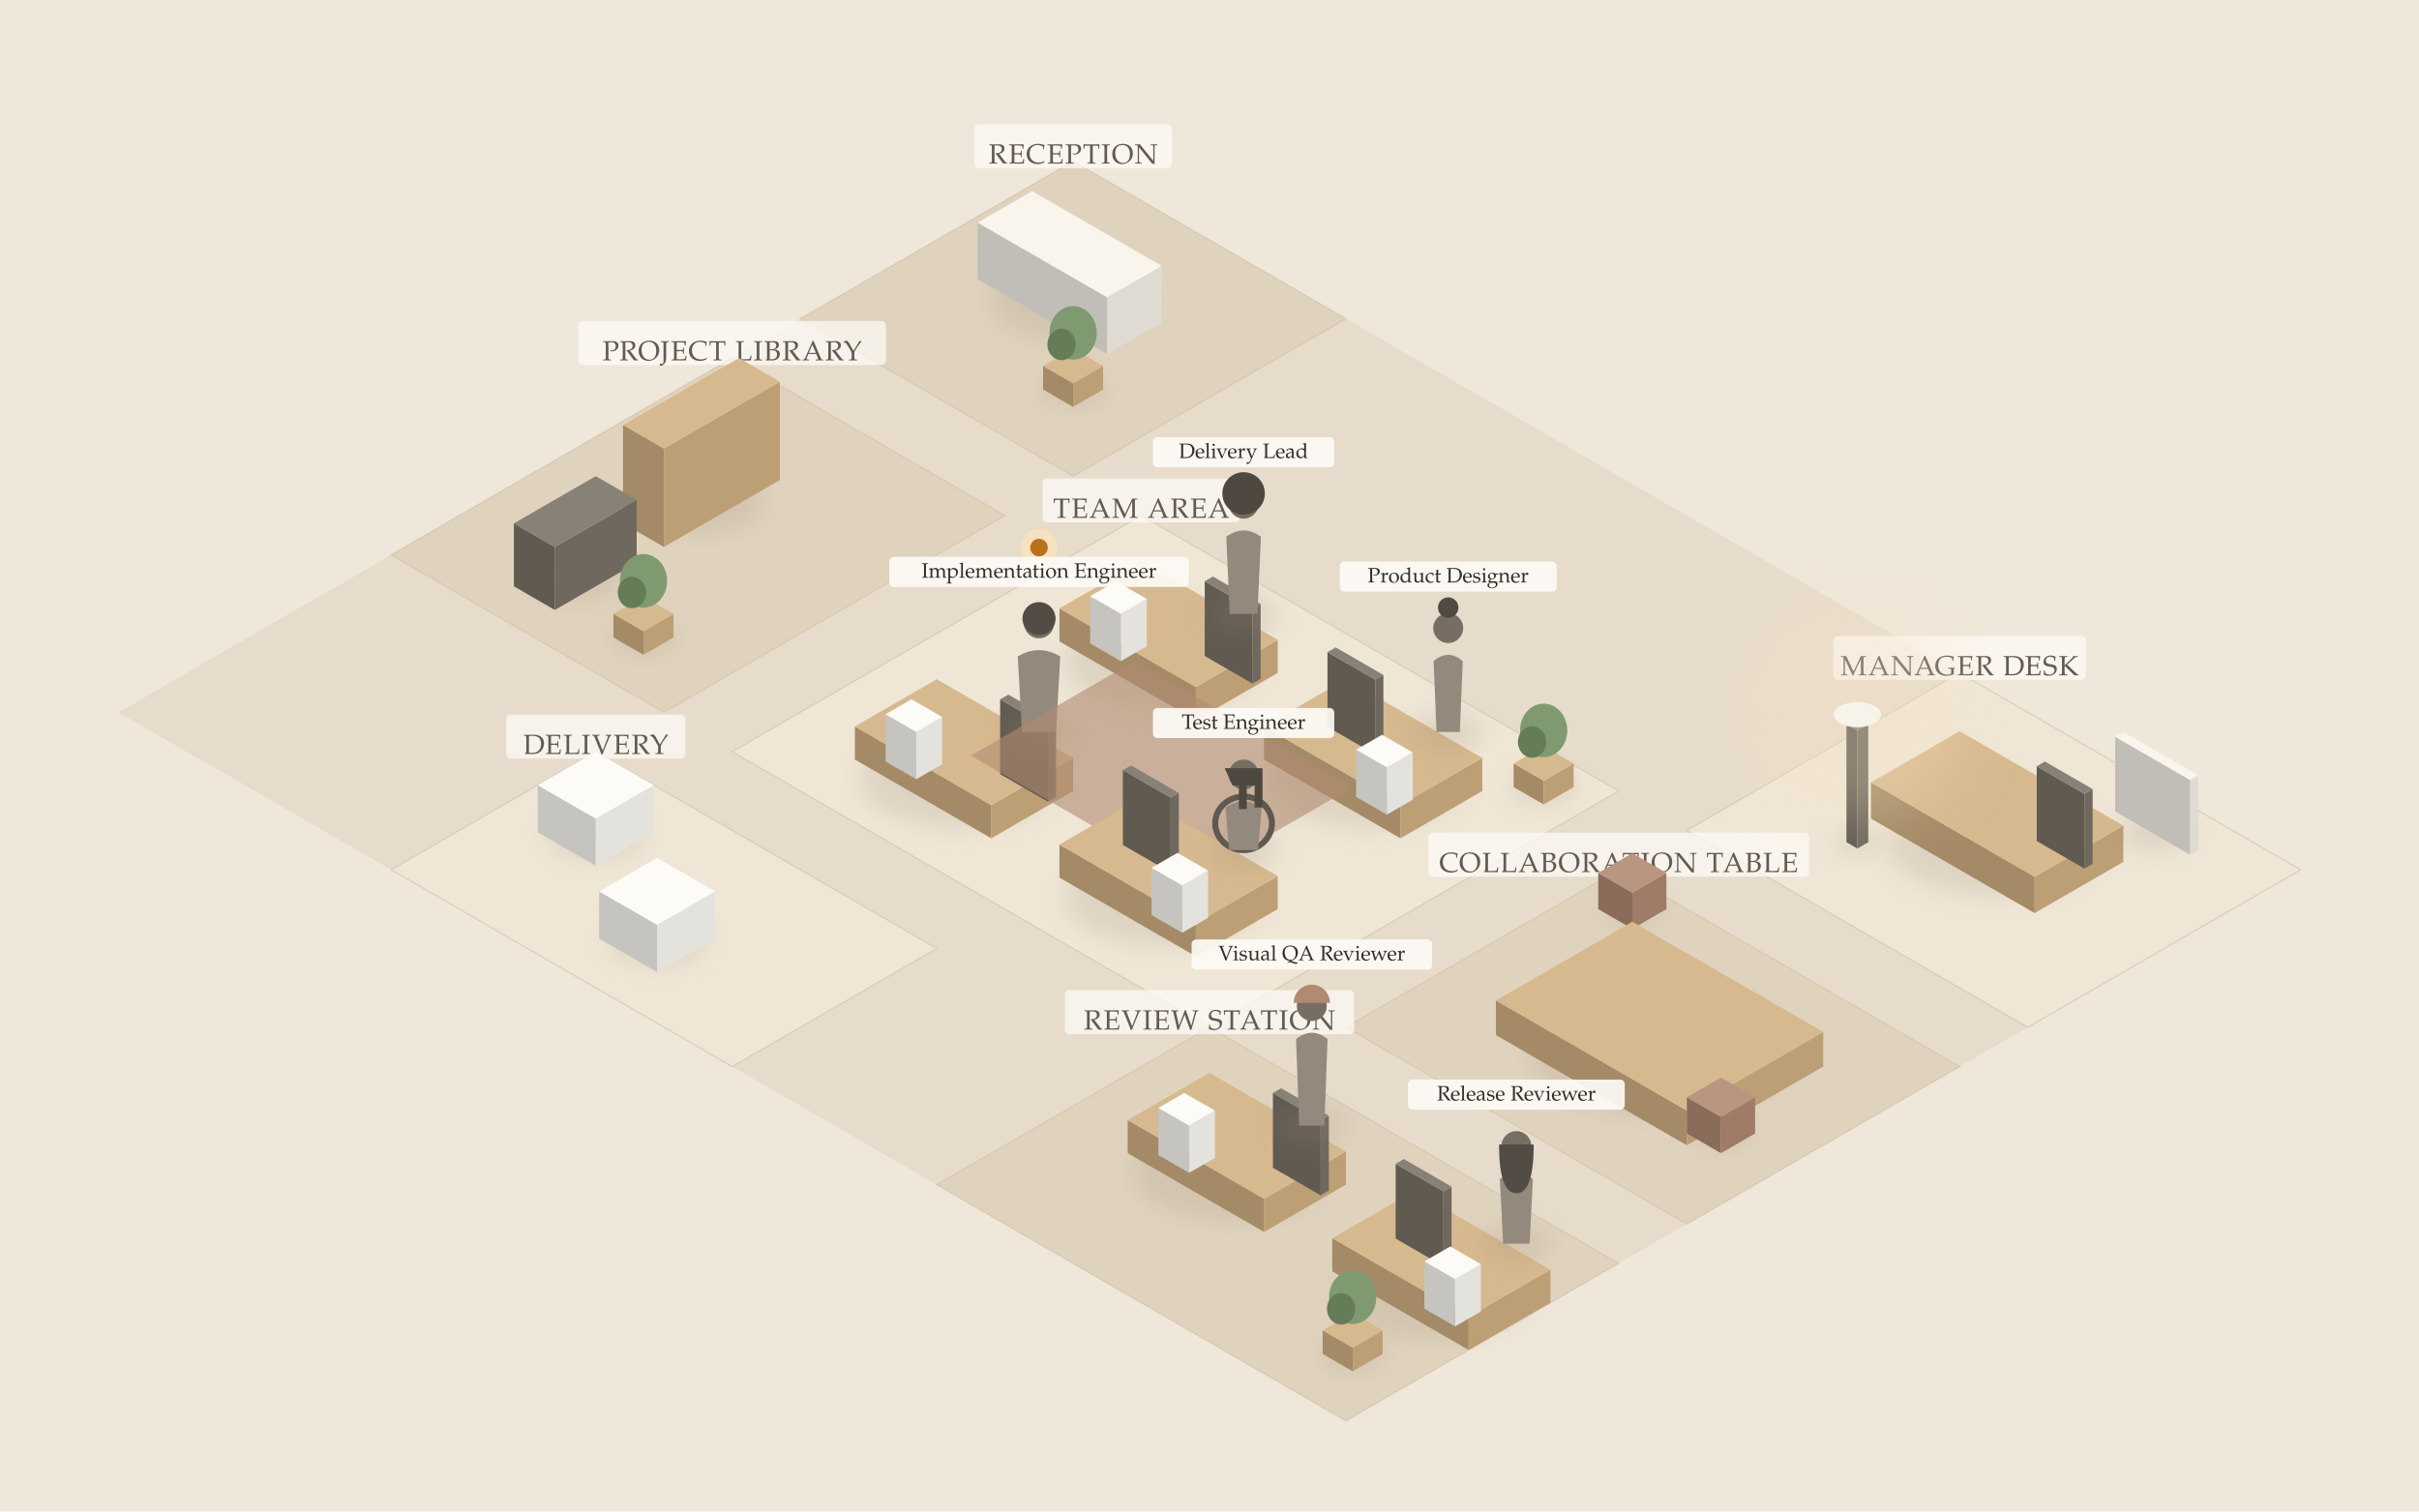
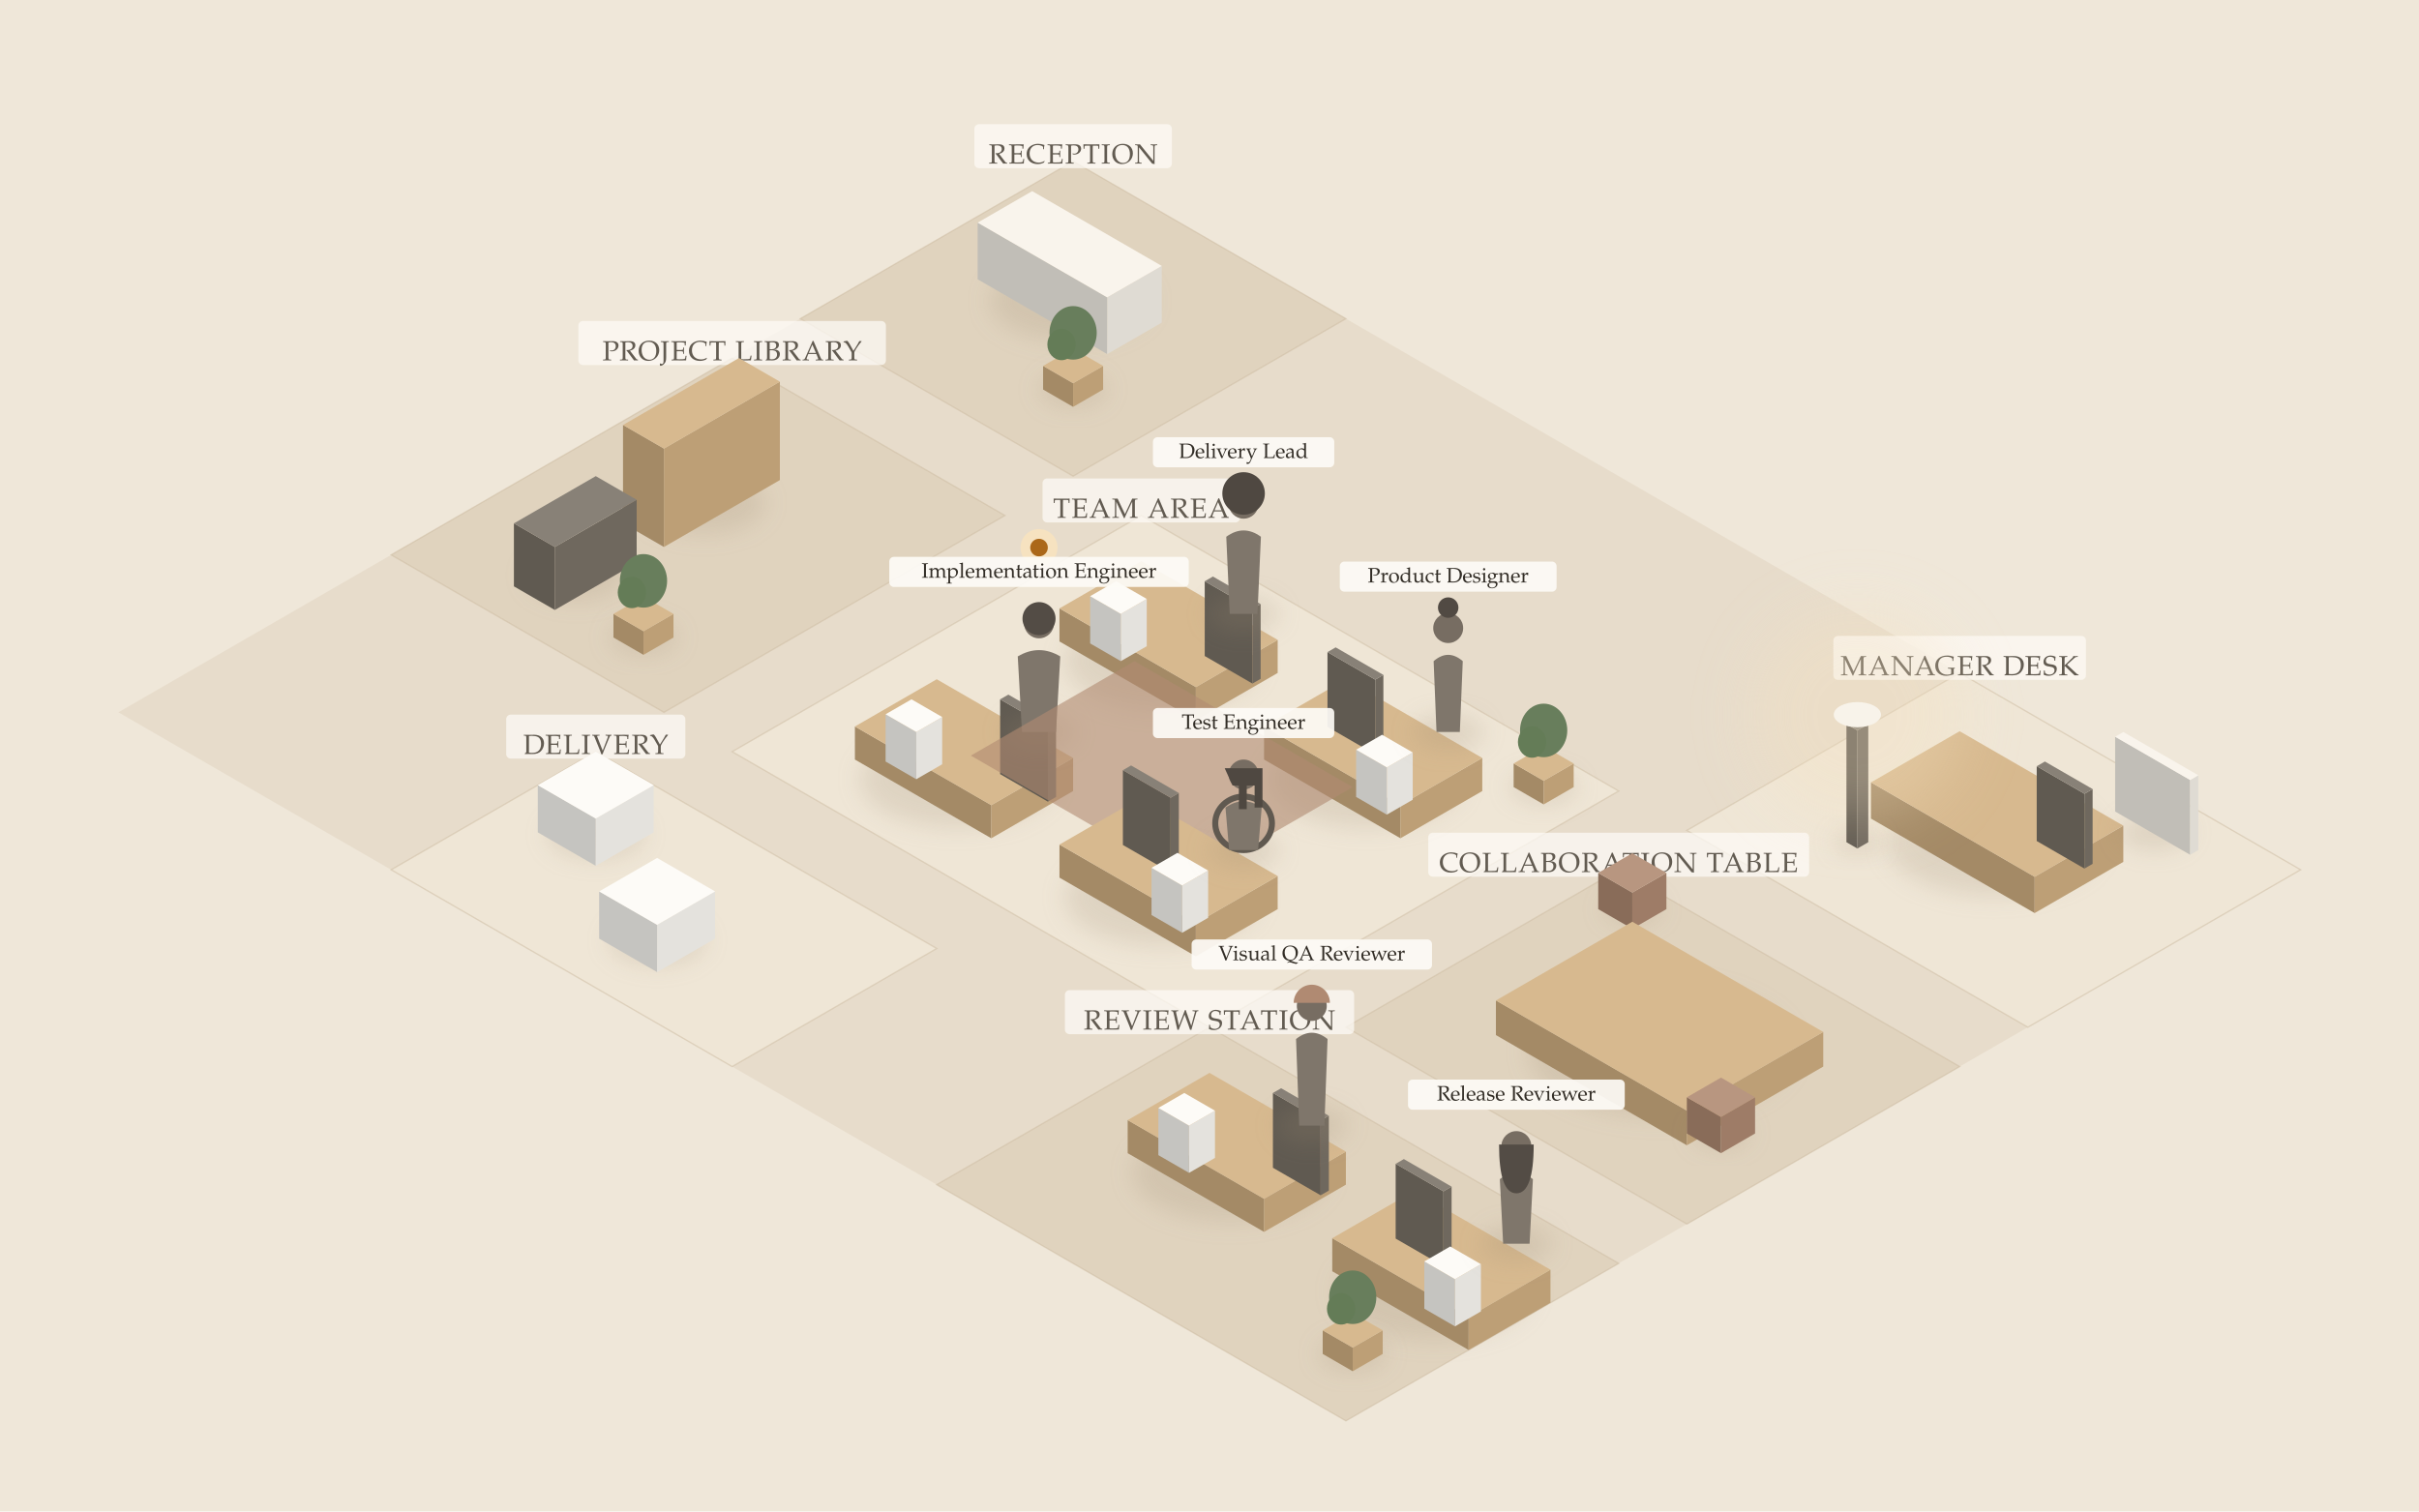
<svg xmlns="http://www.w3.org/2000/svg" viewBox="0 0 1440 900" width="1440" height="900" role="img" aria-label="Human studio warmth candidate: the frozen Phase 6 default-office comparison frame">
  <defs>
    <filter id="soft-candidate-b-human-studio-warmth" x="-60%" y="-60%" width="220%" height="220%">
      <feGaussianBlur stdDeviation="5" />
    </filter>
    <filter id="glow-candidate-b-human-studio-warmth" x="-80%" y="-80%" width="260%" height="260%">
      <feGaussianBlur stdDeviation="12" />
    </filter>
  </defs>
  <rect width="1440" height="900" fill="#efe7d9" />
  <g transform="translate(638.81 96.00) scale(1.3787)">
    <polygon points="0.00,0.00 530.01,306.00 117.78,544.00 -412.23,238.00" fill="#e7dccb" />
    <polygon points="0.00,0.00 117.78,68.00 0.00,136.00 -117.78,68.00" fill="#e0d3be" stroke="#cbb99e" stroke-width="0.6" stroke-opacity="0.45" />
    <polygon points="382.78,221.00 530.01,306.00 412.23,374.00 265.00,289.00" fill="#efe6d6" stroke="#cbb99e" stroke-width="0.6" stroke-opacity="0.45" />
    <polygon points="-147.22,85.00 -29.44,153.00 -176.67,238.00 -294.45,170.00" fill="#e0d3be" stroke="#cbb99e" stroke-width="0.6" stroke-opacity="0.45" />
    <polygon points="29.44,153.00 235.56,272.00 58.89,374.00 -147.22,255.00" fill="#efe6d6" stroke="#cbb99e" stroke-width="0.6" stroke-opacity="0.45" />
    <polygon points="235.56,306.00 382.78,391.00 265.00,459.00 117.78,374.00" fill="#e0d3be" stroke="#cbb99e" stroke-width="0.6" stroke-opacity="0.45" />
    <polygon points="-206.11,255.00 -58.89,340.00 -147.22,391.00 -294.45,306.00" fill="#efe6d6" stroke="#cbb99e" stroke-width="0.6" stroke-opacity="0.45" />
    <polygon points="58.89,374.00 235.56,476.00 117.78,544.00 -58.89,442.00" fill="#e0d3be" stroke="#cbb99e" stroke-width="0.6" stroke-opacity="0.45" />
    <g>
      <rect x="-42.64" y="-16.00" width="85.28" height="19.00" rx="2" fill="#fdfbf6" opacity="0.72" />
      <text x="0.00" y="1.00" text-anchor="middle" font-family="'Iowan Old Style', 'Palatino Linotype', 'Segoe UI', -apple-system, system-ui, sans-serif" font-size="12" font-weight="500" fill="#625b51" letter-spacing="0.5">RECEPTION</text>
    </g>
    <g>
      <rect x="328.26" y="205.00" width="109.04" height="19.00" rx="2" fill="#fdfbf6" opacity="0.72" />
      <text x="382.78" y="222.00" text-anchor="middle" font-family="'Iowan Old Style', 'Palatino Linotype', 'Segoe UI', -apple-system, system-ui, sans-serif" font-size="12" font-weight="500" fill="#625b51" letter-spacing="0.5">MANAGER DESK</text>
    </g>
    <g>
      <rect x="-213.62" y="69.00" width="132.80" height="19.00" rx="2" fill="#fdfbf6" opacity="0.72" />
      <text x="-147.22" y="86.00" text-anchor="middle" font-family="'Iowan Old Style', 'Palatino Linotype', 'Segoe UI', -apple-system, system-ui, sans-serif" font-size="12" font-weight="500" fill="#625b51" letter-spacing="0.5">PROJECT LIBRARY</text>
    </g>
    <g>
      <rect x="-13.20" y="137.00" width="85.28" height="19.00" rx="2" fill="#fdfbf6" opacity="0.72" />
      <text x="29.44" y="154.00" text-anchor="middle" font-family="'Iowan Old Style', 'Palatino Linotype', 'Segoe UI', -apple-system, system-ui, sans-serif" font-size="12" font-weight="500" fill="#625b51" letter-spacing="0.5">TEAM AREA</text>
    </g>
    <g>
      <rect x="153.32" y="290.00" width="164.48" height="19.00" rx="2" fill="#fdfbf6" opacity="0.72" />
      <text x="235.56" y="307.00" text-anchor="middle" font-family="'Iowan Old Style', 'Palatino Linotype', 'Segoe UI', -apple-system, system-ui, sans-serif" font-size="12" font-weight="500" fill="#625b51" letter-spacing="0.5">COLLABORATION TABLE</text>
    </g>
    <g>
      <rect x="-244.79" y="239.00" width="77.36" height="19.00" rx="2" fill="#fdfbf6" opacity="0.72" />
      <text x="-206.11" y="256.00" text-anchor="middle" font-family="'Iowan Old Style', 'Palatino Linotype', 'Segoe UI', -apple-system, system-ui, sans-serif" font-size="12" font-weight="500" fill="#625b51" letter-spacing="0.5">DELIVERY</text>
    </g>
    <g>
      <rect x="-3.55" y="358.00" width="124.88" height="19.00" rx="2" fill="#fdfbf6" opacity="0.72" />
      <text x="58.89" y="375.00" text-anchor="middle" font-family="'Iowan Old Style', 'Palatino Linotype', 'Segoe UI', -apple-system, system-ui, sans-serif" font-size="12" font-weight="500" fill="#625b51" letter-spacing="0.5">REVIEW STATION</text>
    </g>
    <ellipse cx="-1.47" cy="60.35" rx="34.67" ry="17.34" fill="#9c8a72" opacity="0.2" filter="url(#soft-candidate-b-human-studio-warmth)" />
    <polygon points="-41.22,26.52 14.72,58.82 14.72,83.30 -41.22,51.00" fill="#c1beb7" />
    <polygon points="38.28,45.22 14.72,58.82 14.72,83.30 38.28,69.70" fill="#dfdbd3" />
    <polygon points="-17.67,12.92 38.28,45.22 14.72,58.82 -41.22,26.52" fill="#f9f4ec" />
    <ellipse cx="0.00" cy="98.60" rx="14.65" ry="7.32" fill="#9c8a72" opacity="0.2" filter="url(#soft-candidate-b-human-studio-warmth)" />
    <polygon points="-12.96,88.40 0.00,95.88 0.00,106.08 -12.96,98.60" fill="#a48a66" />
    <polygon points="12.96,88.40 0.00,95.88 0.00,106.08 12.96,98.60" fill="#bd9f76" />
    <polygon points="0.00,80.92 12.96,88.40 0.00,95.88 -12.96,88.40" fill="#d7b98f" />
-     <ellipse cx="0.00" cy="74.12" rx="10.20" ry="11.56" fill="#7f9a70" />
+     <ellipse cx="0.00" cy="74.12" rx="10.20" ry="11.56" fill="#687e5c" />
    <ellipse cx="-5.00" cy="79.12" rx="6.12" ry="6.80" fill="#647c57" />
    <ellipse cx="-159.74" cy="147.47" rx="26.77" ry="13.38" fill="#9c8a72" opacity="0.2" filter="url(#soft-candidate-b-human-studio-warmth)" />
    <polygon points="-194.34,113.90 -176.67,124.10 -176.67,166.60 -194.34,156.40" fill="#a48a66" />
    <polygon points="-126.61,95.20 -176.67,124.10 -176.67,166.60 -126.61,137.70" fill="#bd9f76" />
    <polygon points="-144.28,85.00 -126.61,95.20 -176.67,124.10 -194.34,113.90" fill="#d7b98f" />
    <ellipse cx="-214.21" cy="178.92" rx="21.50" ry="10.75" fill="#9c8a72" opacity="0.2" filter="url(#soft-candidate-b-human-studio-warmth)" />
    <polygon points="-241.45,156.40 -223.78,166.60 -223.78,193.80 -241.45,183.60" fill="#605a51" />
    <polygon points="-188.45,146.20 -223.78,166.60 -223.78,193.80 -188.45,173.40" fill="#6f685e" />
    <polygon points="-206.11,136.00 -188.45,146.20 -223.78,166.60 -241.45,156.40" fill="#888177" />
    <ellipse cx="38.28" cy="215.90" rx="42.05" ry="21.03" fill="#9c8a72" opacity="0.2" filter="url(#soft-candidate-b-human-studio-warmth)" />
    <polygon points="-5.89,193.12 53.00,227.12 53.00,241.40 -5.89,207.40" fill="#a48a66" />
    <polygon points="88.33,206.72 53.00,227.12 53.00,241.40 88.33,221.00" fill="#bd9f76" />
    <polygon points="29.44,172.72 88.33,206.72 53.00,227.12 -5.89,193.12" fill="#d7b98f" />
    <polygon points="56.83,181.39 77.44,193.29 77.44,225.59 56.83,213.69" fill="#605a51" />
    <polygon points="80.97,191.25 77.44,193.29 77.44,225.59 80.97,223.55" fill="#6f685e" />
    <polygon points="60.36,179.35 80.97,191.25 77.44,193.29 56.83,181.39" fill="#888177" />
    <polygon points="7.36,187.85 20.61,195.50 20.61,215.90 7.36,208.25" fill="#c5c4c0" />
    <polygon points="31.80,189.04 20.61,195.50 20.61,215.90 31.80,209.44" fill="#e4e2dd" />
    <polygon points="18.55,181.39 31.80,189.04 20.61,195.50 7.36,187.85" fill="#fdfbf7" />
    <ellipse cx="73.61" cy="195.50" rx="15.49" ry="7.75" fill="#9c8a72" opacity="0.2" filter="url(#soft-candidate-b-human-studio-warmth)" />
-     <path d="M 67.63 195.50 L 66.13 162.18 Q 73.61 156.74 81.09 162.18 L 79.60 195.50 Z" fill="#94897d" />
+     <path d="M 67.63 195.50 L 66.13 162.18 Q 73.61 156.74 81.09 162.18 L 79.60 195.50 Z" fill="#7f766b" />
    <circle cx="73.61" cy="147.90" r="6.46" fill="#776d62" />
    <circle cx="73.61" cy="143.48" r="9.18" fill="#4f4841" />
    <rect x="34.46" y="119.18" width="78.30" height="13" rx="2" fill="#fdfbf6" opacity="0.92" />
    <text x="73.61" y="128.18" text-anchor="middle" font-family="'Iowan Old Style', 'Palatino Linotype', 'Segoe UI', -apple-system, system-ui, sans-serif" font-size="9" font-weight="500" fill="#332e27">Delivery Lead</text>
    <ellipse cx="-185.50" cy="205.70" rx="14.65" ry="7.32" fill="#9c8a72" opacity="0.2" filter="url(#soft-candidate-b-human-studio-warmth)" />
    <polygon points="-198.46,195.50 -185.50,202.98 -185.50,213.18 -198.46,205.70" fill="#a48a66" />
    <polygon points="-172.55,195.50 -185.50,202.98 -185.50,213.18 -172.55,205.70" fill="#bd9f76" />
    <polygon points="-185.50,188.02 -172.55,195.50 -185.50,202.98 -198.46,195.50" fill="#d7b98f" />
-     <ellipse cx="-185.50" cy="181.22" rx="10.20" ry="11.56" fill="#7f9a70" />
+     <ellipse cx="-185.50" cy="181.22" rx="10.20" ry="11.56" fill="#687e5c" />
    <ellipse cx="-190.50" cy="186.22" rx="6.12" ry="6.80" fill="#647c57" />
    <ellipse cx="126.61" cy="266.90" rx="42.05" ry="21.03" fill="#9c8a72" opacity="0.2" filter="url(#soft-candidate-b-human-studio-warmth)" />
    <polygon points="82.45,244.12 141.34,278.12 141.34,292.40 82.45,258.40" fill="#a48a66" />
    <polygon points="176.67,257.72 141.34,278.12 141.34,292.40 176.67,272.00" fill="#bd9f76" />
    <polygon points="117.78,223.72 176.67,257.72 141.34,278.12 82.45,244.12" fill="#d7b98f" />
    <polygon points="109.83,211.99 130.44,223.89 130.44,256.19 109.83,244.29" fill="#605a51" />
    <polygon points="133.97,221.85 130.44,223.89 130.44,256.19 133.97,254.15" fill="#6f685e" />
    <polygon points="113.36,209.95 133.97,221.85 130.44,223.89 109.83,211.99" fill="#888177" />
    <polygon points="122.20,254.15 135.45,261.80 135.45,282.20 122.20,274.55" fill="#c5c4c0" />
    <polygon points="146.64,255.34 135.45,261.80 135.45,282.20 146.64,275.74" fill="#e4e2dd" />
    <polygon points="133.39,247.69 146.64,255.34 135.45,261.80 122.20,254.15" fill="#fdfbf7" />
    <ellipse cx="-50.06" cy="266.90" rx="42.05" ry="21.03" fill="#9c8a72" opacity="0.2" filter="url(#soft-candidate-b-human-studio-warmth)" />
    <polygon points="-94.22,244.12 -35.33,278.12 -35.33,292.40 -94.22,258.40" fill="#a48a66" />
    <polygon points="0.00,257.72 -35.33,278.12 -35.33,292.40 0.00,272.00" fill="#bd9f76" />
    <polygon points="-58.89,223.72 0.00,257.72 -35.33,278.12 -94.22,244.12" fill="#d7b98f" />
    <polygon points="-31.51,232.39 -10.89,244.29 -10.89,276.59 -31.51,264.69" fill="#605a51" />
    <polygon points="-7.36,242.25 -10.89,244.29 -10.89,276.59 -7.36,274.55" fill="#6f685e" />
    <polygon points="-27.97,230.35 -7.36,242.25 -10.89,244.29 -31.51,232.39" fill="#888177" />
    <polygon points="-80.97,238.85 -67.72,246.50 -67.72,266.90 -80.97,259.25" fill="#c5c4c0" />
    <polygon points="-56.53,240.04 -67.72,246.50 -67.72,266.90 -56.53,260.44" fill="#e4e2dd" />
    <polygon points="-69.78,232.39 -56.53,240.04 -67.72,246.50 -80.97,238.85" fill="#fdfbf7" />
    <ellipse cx="161.95" cy="246.50" rx="15.49" ry="7.75" fill="#9c8a72" opacity="0.2" filter="url(#soft-candidate-b-human-studio-warmth)" />
-     <path d="M 156.91 246.50 L 155.66 215.90 Q 161.95 210.46 168.24 215.90 L 166.98 246.50 Z" fill="#94897d" />
+     <path d="M 156.91 246.50 L 155.66 215.90 Q 161.95 210.46 168.24 215.90 L 166.98 246.50 Z" fill="#7f766b" />
    <circle cx="161.95" cy="201.62" r="6.46" fill="#776d62" />
    <circle cx="161.95" cy="192.78" r="4.42" fill="#514a43" />
    <rect x="115.15" y="172.90" width="93.60" height="13" rx="2" fill="#fdfbf6" opacity="0.92" />
    <text x="161.95" y="181.90" text-anchor="middle" font-family="'Iowan Old Style', 'Palatino Linotype', 'Segoe UI', -apple-system, system-ui, sans-serif" font-size="9" font-weight="500" fill="#332e27">Product Designer</text>
    <ellipse cx="-14.72" cy="246.50" rx="15.49" ry="7.75" fill="#9c8a72" opacity="0.2" filter="url(#soft-candidate-b-human-studio-warmth)" />
-     <path d="M -22.07 246.50 L -23.90 213.86 Q -14.72 208.42 -5.54 213.86 L -7.38 246.50 Z" fill="#94897d" />
+     <path d="M -22.07 246.50 L -23.90 213.86 Q -14.72 208.42 -5.54 213.86 L -7.38 246.50 Z" fill="#7f766b" />
    <circle cx="-14.72" cy="199.58" r="6.46" fill="#776d62" />
    <circle cx="-14.72" cy="197.54" r="7.14" fill="#534c45" />
    <circle cx="-14.72" cy="166.86" r="8" fill="#f6e2c0" />
-     <circle cx="-14.72" cy="166.86" r="3.8" fill="#ba711b" />
+     <circle cx="-14.72" cy="166.86" r="3.8" fill="#ab6819" />
    <rect x="-79.37" y="170.86" width="129.30" height="13" rx="2" fill="#fdfbf6" opacity="0.92" />
    <text x="-14.72" y="179.86" text-anchor="middle" font-family="'Iowan Old Style', 'Palatino Linotype', 'Segoe UI', -apple-system, system-ui, sans-serif" font-size="9" font-weight="500" fill="#332e27">Implementation Engineer</text>
    <ellipse cx="397.51" cy="294.10" rx="46.27" ry="23.13" fill="#9c8a72" opacity="0.2" filter="url(#soft-candidate-b-human-studio-warmth)" />
    <polygon points="344.50,268.26 415.17,309.06 415.17,324.70 344.50,283.90" fill="#a48a66" />
    <polygon points="453.45,286.96 415.17,309.06 415.17,324.70 453.45,302.60" fill="#bd9f76" />
    <polygon points="382.78,246.16 453.45,286.96 415.17,309.06 344.50,268.26" fill="#d7b98f" />
    <polygon points="416.06,261.29 436.67,273.19 436.67,305.49 416.06,293.59" fill="#605a51" />
    <polygon points="440.20,271.15 436.67,273.19 436.67,305.49 440.20,303.45" fill="#6f685e" />
    <polygon points="419.59,259.25 440.20,271.15 436.67,273.19 416.06,261.29" fill="#888177" />
    <polygon points="26.50,215.90 120.72,270.30 50.06,311.10 -44.17,256.70" fill="#b08a72" opacity="0.6" />
    <ellipse cx="203.17" cy="270.30" rx="14.65" ry="7.32" fill="#9c8a72" opacity="0.2" filter="url(#soft-candidate-b-human-studio-warmth)" />
    <polygon points="190.21,260.10 203.17,267.58 203.17,277.78 190.21,270.30" fill="#a48a66" />
    <polygon points="216.13,260.10 203.17,267.58 203.17,277.78 216.13,270.30" fill="#bd9f76" />
    <polygon points="203.17,252.62 216.13,260.10 203.17,267.58 190.21,260.10" fill="#d7b98f" />
-     <ellipse cx="203.17" cy="245.82" rx="10.20" ry="11.56" fill="#7f9a70" />
+     <ellipse cx="203.17" cy="245.82" rx="10.20" ry="11.56" fill="#687e5c" />
    <ellipse cx="198.17" cy="250.82" rx="6.12" ry="6.80" fill="#647c57" />
    <ellipse cx="-206.11" cy="290.70" rx="20.97" ry="10.49" fill="#9c8a72" opacity="0.2" filter="url(#soft-candidate-b-human-studio-warmth)" />
    <polygon points="-231.14,269.45 -206.11,283.90 -206.11,304.30 -231.14,289.85" fill="#c5c4c0" />
    <polygon points="-181.09,269.45 -206.11,283.90 -206.11,304.30 -181.09,289.85" fill="#e4e2dd" />
    <polygon points="-206.11,255.00 -181.09,269.45 -206.11,283.90 -231.14,269.45" fill="#fdfbf7" />
    <ellipse cx="466.70" cy="289.85" rx="15.70" ry="7.85" fill="#9c8a72" opacity="0.2" filter="url(#soft-candidate-b-human-studio-warmth)" />
    <polygon points="449.92,248.54 482.31,267.24 482.31,299.54 449.92,280.84" fill="#c1beb7" />
    <polygon points="485.84,265.20 482.31,267.24 482.31,299.54 485.84,297.50" fill="#dfdbd3" />
    <polygon points="453.45,246.50 485.84,265.20 482.31,267.24 449.92,248.54" fill="#f9f4ec" />
    <ellipse cx="38.28" cy="317.90" rx="42.05" ry="21.03" fill="#9c8a72" opacity="0.2" filter="url(#soft-candidate-b-human-studio-warmth)" />
    <polygon points="-5.89,295.12 53.00,329.12 53.00,343.40 -5.89,309.40" fill="#a48a66" />
    <polygon points="88.33,308.72 53.00,329.12 53.00,343.40 88.33,323.00" fill="#bd9f76" />
    <polygon points="29.44,274.72 88.33,308.72 53.00,329.12 -5.89,295.12" fill="#d7b98f" />
    <polygon points="21.49,262.99 42.11,274.89 42.11,307.19 21.49,295.29" fill="#605a51" />
    <polygon points="45.64,272.85 42.11,274.89 42.11,307.19 45.64,305.15" fill="#6f685e" />
    <polygon points="25.03,260.95 45.64,272.85 42.11,274.89 21.49,262.99" fill="#888177" />
    <polygon points="33.86,305.15 47.11,312.80 47.11,333.20 33.86,325.55" fill="#c5c4c0" />
    <polygon points="58.30,306.34 47.11,312.80 47.11,333.20 58.30,326.74" fill="#e4e2dd" />
    <polygon points="45.05,298.69 58.30,306.34 47.11,312.80 33.86,305.15" fill="#fdfbf7" />
    <ellipse cx="338.62" cy="294.10" rx="10.43" ry="5.22" fill="#9c8a72" opacity="0.2" filter="url(#soft-candidate-b-human-studio-warmth)" />
    <polygon points="333.90,243.10 338.62,245.82 338.62,296.82 333.90,294.10" fill="#605a51" />
    <polygon points="343.33,243.10 338.62,245.82 338.62,296.82 343.33,294.10" fill="#6f685e" />
    <polygon points="338.62,240.38 343.33,243.10 338.62,245.82 333.90,243.10" fill="#888177" />
    <circle cx="338.62" cy="239.02" r="46" fill="#f6e2c0" opacity="0.3" filter="url(#glow-candidate-b-human-studio-warmth)" />
    <ellipse cx="338.62" cy="239.02" rx="10.20" ry="5.44" fill="#f8f3ea" />
    <ellipse cx="73.61" cy="297.50" rx="15.49" ry="7.75" fill="#9c8a72" opacity="0.2" filter="url(#soft-candidate-b-human-studio-warmth)" />
    <ellipse cx="73.61" cy="285.94" rx="12.24" ry="11.56" fill="none" stroke="#605950" stroke-width="2.6" />
-     <path d="M 67.36 297.50 L 65.79 279.14 Q 73.61 273.70 81.43 279.14 L 79.87 297.50 Z" fill="#94897d" />
+     <path d="M 67.36 297.50 L 65.79 279.14 Q 73.61 273.70 81.43 279.14 L 79.87 297.50 Z" fill="#7f766b" />
    <circle cx="73.61" cy="264.86" r="6.46" fill="#776d62" />
    <path d="M 65.45 262.14 h 16.32 v 17.00 h -3.40 v -9.52 h -3.40 v 10.20 h -3.40 v -10.20 h -2.72 z" fill="#4f4841" />
    <rect x="34.46" y="236.14" width="78.30" height="13" rx="2" fill="#fdfbf6" opacity="0.92" />
    <text x="73.61" y="245.14" text-anchor="middle" font-family="'Iowan Old Style', 'Palatino Linotype', 'Segoe UI', -apple-system, system-ui, sans-serif" font-size="9" font-weight="500" fill="#332e27">Test Engineer</text>
    <ellipse cx="-179.61" cy="336.60" rx="20.97" ry="10.49" fill="#9c8a72" opacity="0.2" filter="url(#soft-candidate-b-human-studio-warmth)" />
    <polygon points="-204.64,315.35 -179.61,329.80 -179.61,350.20 -204.64,335.75" fill="#c5c4c0" />
    <polygon points="-154.59,315.35 -179.61,329.80 -179.61,350.20 -154.59,335.75" fill="#e4e2dd" />
    <polygon points="-179.61,300.90 -154.59,315.35 -179.61,329.80 -204.64,315.35" fill="#fdfbf7" />
    <ellipse cx="241.45" cy="323.00" rx="12.54" ry="6.27" fill="#9c8a72" opacity="0.2" filter="url(#soft-candidate-b-human-studio-warmth)" />
    <polygon points="226.73,307.36 241.45,315.86 241.45,331.50 226.73,323.00" fill="#896c59" />
    <polygon points="256.17,307.36 241.45,315.86 241.45,331.50 256.17,323.00" fill="#9e7c67" />
    <polygon points="241.45,298.86 256.17,307.36 241.45,315.86 226.73,307.36" fill="#b89680" />
    <ellipse cx="253.23" cy="384.20" rx="56.81" ry="28.40" fill="#9c8a72" opacity="0.2" filter="url(#soft-candidate-b-human-studio-warmth)" />
    <polygon points="182.56,362.44 265.00,410.04 265.00,425.00 182.56,377.40" fill="#a48a66" />
    <polygon points="323.89,376.04 265.00,410.04 265.00,425.00 323.89,391.00" fill="#bd9f76" />
    <polygon points="241.45,328.44 323.89,376.04 265.00,410.04 182.56,362.44" fill="#d7b98f" />
    <ellipse cx="67.72" cy="436.90" rx="42.05" ry="21.03" fill="#9c8a72" opacity="0.2" filter="url(#soft-candidate-b-human-studio-warmth)" />
    <polygon points="23.56,414.12 82.45,448.12 82.45,462.40 23.56,428.40" fill="#a48a66" />
    <polygon points="117.78,427.72 82.45,448.12 82.45,462.40 117.78,442.00" fill="#bd9f76" />
    <polygon points="58.89,393.72 117.78,427.72 82.45,448.12 23.56,414.12" fill="#d7b98f" />
    <polygon points="86.27,402.39 106.88,414.29 106.88,446.59 86.27,434.69" fill="#605a51" />
    <polygon points="110.42,412.25 106.88,414.29 106.88,446.59 110.42,444.55" fill="#6f685e" />
    <polygon points="89.81,400.35 110.42,412.25 106.88,414.29 86.27,402.39" fill="#888177" />
    <polygon points="36.81,408.85 50.06,416.50 50.06,436.90 36.81,429.25" fill="#c5c4c0" />
    <polygon points="61.25,410.04 50.06,416.50 50.06,436.90 61.25,430.44" fill="#e4e2dd" />
    <polygon points="48.00,402.39 61.25,410.04 50.06,416.50 36.81,408.85" fill="#fdfbf7" />
    <ellipse cx="103.06" cy="416.50" rx="15.49" ry="7.75" fill="#9c8a72" opacity="0.2" filter="url(#soft-candidate-b-human-studio-warmth)" />
-     <path d="M 97.62 416.50 L 96.26 379.10 Q 103.06 373.66 109.86 379.10 L 108.50 416.50 Z" fill="#94897d" />
+     <path d="M 97.62 416.50 L 96.26 379.10 Q 103.06 373.66 109.86 379.10 L 108.50 416.50 Z" fill="#7f766b" />
    <circle cx="103.06" cy="364.82" r="6.46" fill="#776d62" />
    <path d="M 95.24 363.46 a 7.82 7.82 0 0 1 15.64 0 z" fill="#b08a72" />
    <rect x="51.16" y="336.10" width="103.80" height="13" rx="2" fill="#fdfbf6" opacity="0.92" />
    <text x="103.06" y="345.10" text-anchor="middle" font-family="'Iowan Old Style', 'Palatino Linotype', 'Segoe UI', -apple-system, system-ui, sans-serif" font-size="9" font-weight="500" fill="#332e27">Visual QA Reviewer</text>
    <ellipse cx="279.73" cy="419.90" rx="12.54" ry="6.27" fill="#9c8a72" opacity="0.2" filter="url(#soft-candidate-b-human-studio-warmth)" />
    <polygon points="265.00,404.26 279.73,412.76 279.73,428.40 265.00,419.90" fill="#896c59" />
    <polygon points="294.45,404.26 279.73,412.76 279.73,428.40 294.45,419.90" fill="#9e7c67" />
    <polygon points="279.73,395.76 294.45,404.26 279.73,412.76 265.00,404.26" fill="#b89680" />
    <ellipse cx="156.06" cy="487.90" rx="42.05" ry="21.03" fill="#9c8a72" opacity="0.2" filter="url(#soft-candidate-b-human-studio-warmth)" />
    <polygon points="111.89,465.12 170.78,499.12 170.78,513.40 111.89,479.40" fill="#a48a66" />
    <polygon points="206.11,478.72 170.78,499.12 170.78,513.40 206.11,493.00" fill="#bd9f76" />
    <polygon points="147.22,444.72 206.11,478.72 170.78,499.12 111.89,465.12" fill="#d7b98f" />
    <polygon points="139.27,432.99 159.89,444.89 159.89,477.19 139.27,465.29" fill="#605a51" />
    <polygon points="163.42,442.85 159.89,444.89 159.89,477.19 163.42,475.15" fill="#6f685e" />
    <polygon points="142.81,430.95 163.42,442.85 159.89,444.89 139.27,432.99" fill="#888177" />
    <polygon points="151.64,475.15 164.89,482.80 164.89,503.20 151.64,495.55" fill="#c5c4c0" />
    <polygon points="176.08,476.34 164.89,482.80 164.89,503.20 176.08,496.74" fill="#e4e2dd" />
    <polygon points="162.83,468.69 176.08,476.34 164.89,482.80 151.64,475.15" fill="#fdfbf7" />
    <ellipse cx="191.39" cy="467.50" rx="15.49" ry="7.75" fill="#9c8a72" opacity="0.2" filter="url(#soft-candidate-b-human-studio-warmth)" />
-     <path d="M 185.68 467.50 L 184.25 439.62 Q 191.39 434.18 198.53 439.62 L 197.10 467.50 Z" fill="#94897d" />
+     <path d="M 185.68 467.50 L 184.25 439.62 Q 191.39 434.18 198.53 439.62 L 197.10 467.50 Z" fill="#7f766b" />
    <circle cx="191.39" cy="425.34" r="6.46" fill="#776d62" />
    <path d="M 183.91 424.66 q 0 21.08 7.48 21.08 q 7.48 0 7.48 -21.08 z" fill="#534c45" />
    <rect x="144.59" y="396.62" width="93.60" height="13" rx="2" fill="#fdfbf6" opacity="0.92" />
    <text x="191.39" y="405.62" text-anchor="middle" font-family="'Iowan Old Style', 'Palatino Linotype', 'Segoe UI', -apple-system, system-ui, sans-serif" font-size="9" font-weight="500" fill="#332e27">Release Reviewer</text>
    <ellipse cx="120.72" cy="515.10" rx="14.65" ry="7.32" fill="#9c8a72" opacity="0.2" filter="url(#soft-candidate-b-human-studio-warmth)" />
    <polygon points="107.77,504.90 120.72,512.38 120.72,522.58 107.77,515.10" fill="#a48a66" />
    <polygon points="133.68,504.90 120.72,512.38 120.72,522.58 133.68,515.10" fill="#bd9f76" />
    <polygon points="120.72,497.42 133.68,504.90 120.72,512.38 107.77,504.90" fill="#d7b98f" />
-     <ellipse cx="120.72" cy="490.62" rx="10.20" ry="11.56" fill="#7f9a70" />
+     <ellipse cx="120.72" cy="490.62" rx="10.20" ry="11.56" fill="#687e5c" />
    <ellipse cx="115.72" cy="495.62" rx="6.12" ry="6.80" fill="#647c57" />
  </g>
</svg>
